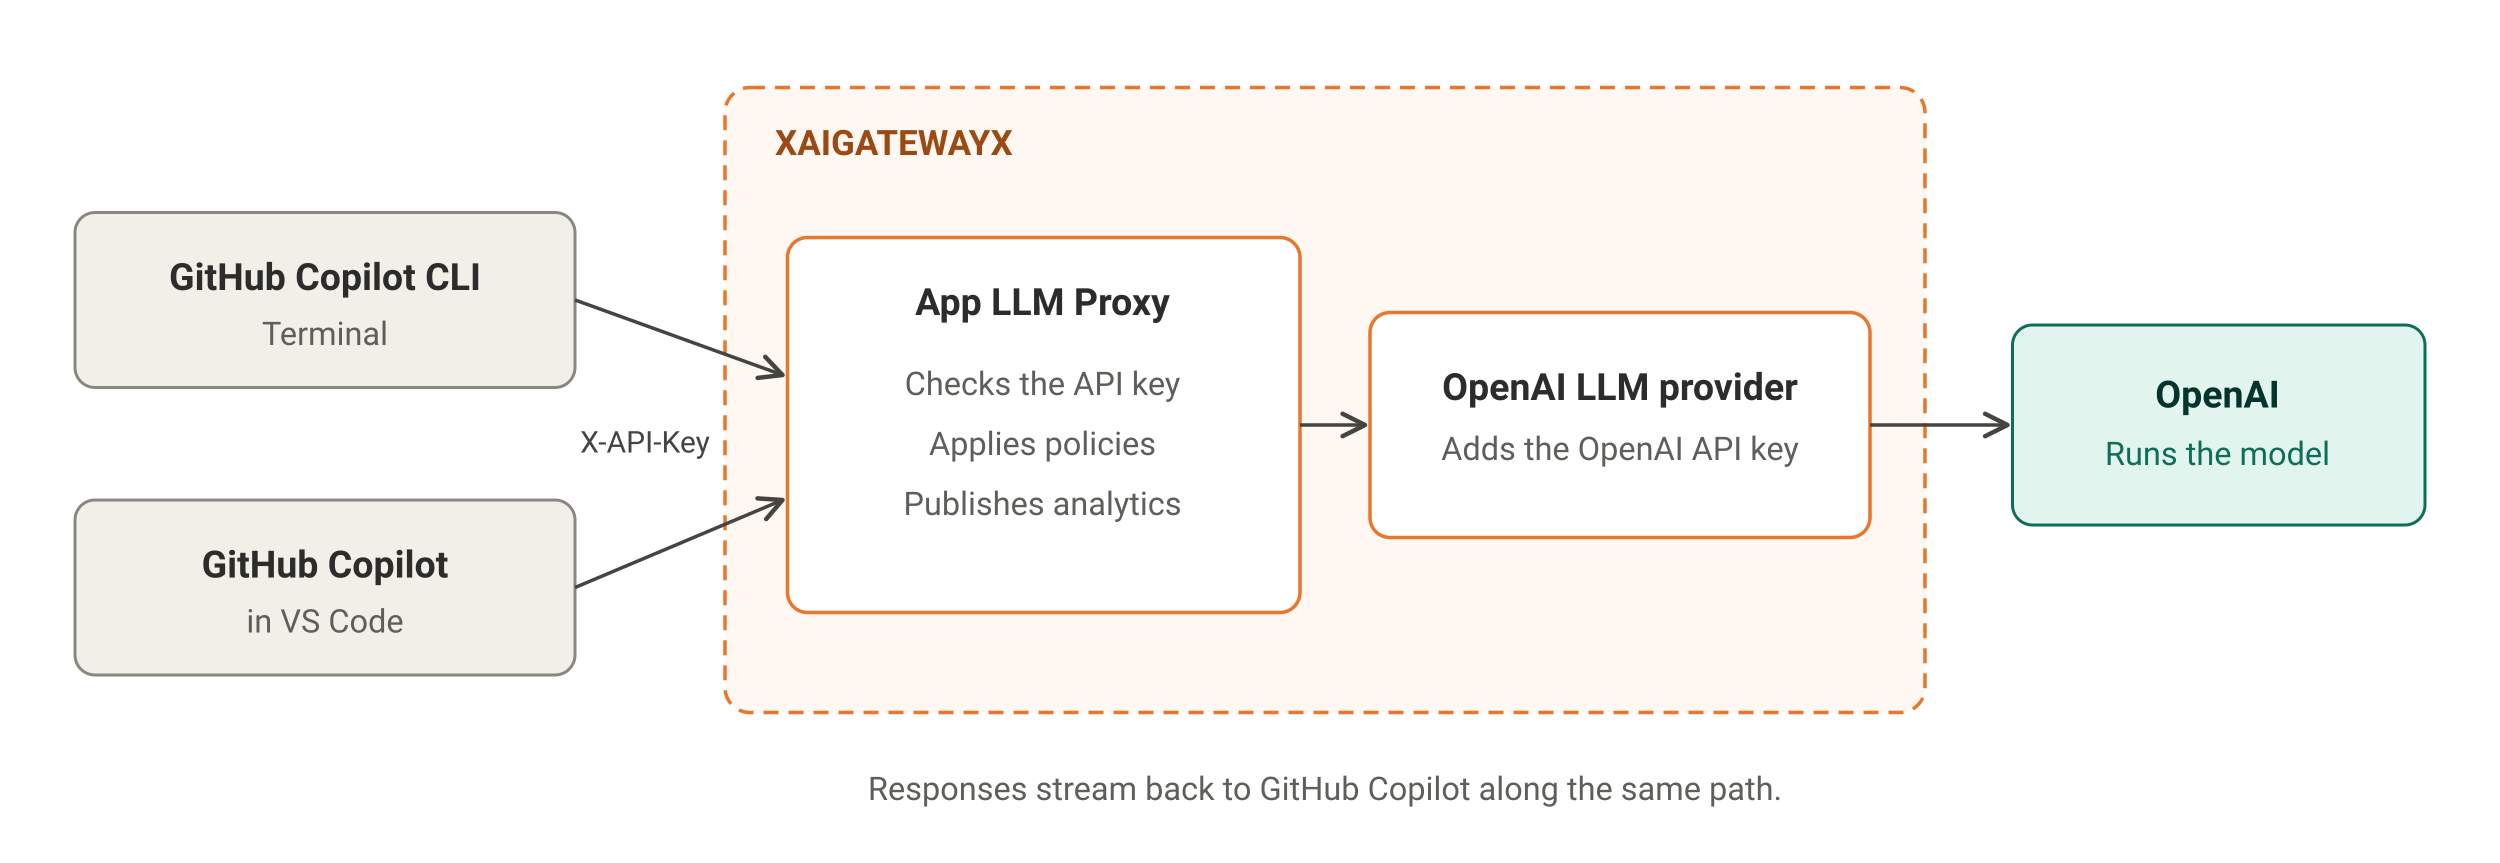
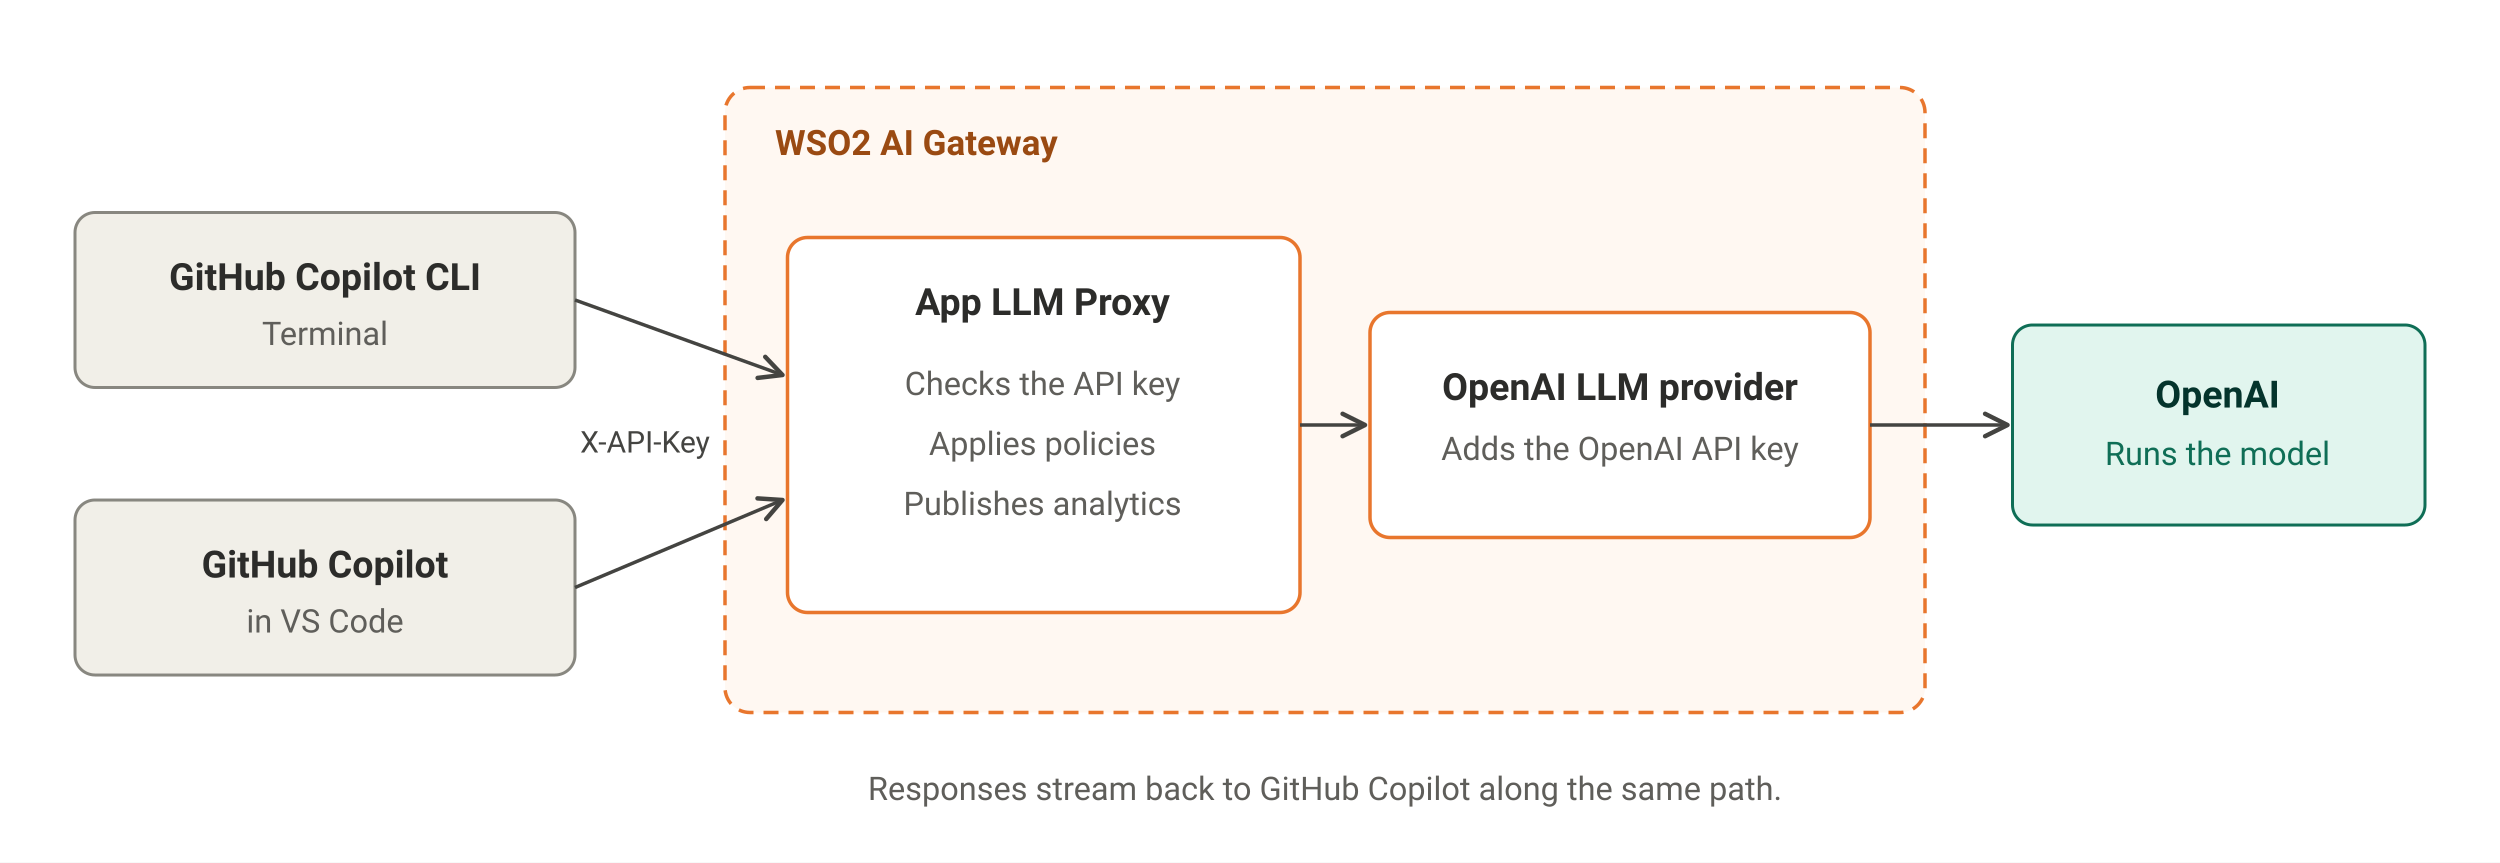
<svg xmlns="http://www.w3.org/2000/svg" width="1000" height="345" viewBox="0 0 1000 345" font-family="-apple-system, BlinkMacSystemFont, 'Segoe UI', Roboto, Helvetica, Arial, sans-serif">
  <defs>
    <marker id="arrow" viewBox="0 0 10 10" refX="9" refY="5" markerWidth="8" markerHeight="8" orient="auto-start-reverse">
      <path d="M1 1L9 5L1 9" fill="none" stroke="#444441" stroke-width="1.6" stroke-linecap="round" stroke-linejoin="round" />
    </marker>
  </defs>
  <rect x="0" y="0" width="1000" height="345" fill="#FFFFFF" />
  <rect x="30" y="85" width="200" height="70" rx="8" fill="#F1EFE8" stroke="#888780" stroke-width="1.2" />
  <text x="130" y="116" text-anchor="middle" font-size="15" font-weight="600" fill="#2C2C2A">GitHub Copilot CLI</text>
  <text x="130" y="138" text-anchor="middle" font-size="13" fill="#5F5E5A">Terminal</text>
  <rect x="30" y="200" width="200" height="70" rx="8" fill="#F1EFE8" stroke="#888780" stroke-width="1.2" />
  <text x="130" y="231" text-anchor="middle" font-size="15" font-weight="600" fill="#2C2C2A">GitHub Copilot</text>
  <text x="130" y="253" text-anchor="middle" font-size="13" fill="#5F5E5A">in VS Code</text>
  <rect x="290" y="35" width="480" height="250" rx="10" fill="#FFF8F2" stroke="#E8762D" stroke-width="1.4" stroke-dasharray="6 4" />
-   <text x="310" y="62" font-size="14" font-weight="600" fill="#9A4A12">XAIGATEWAYX</text>
+   <text x="310" y="62" font-size="14" font-weight="600" fill="#9A4A12">WSO2 AI Gateway</text>
  <rect x="315" y="95" width="205" height="150" rx="8" fill="#FFFFFF" stroke="#E8762D" stroke-width="1.4" />
  <text x="417" y="126" text-anchor="middle" font-size="15" font-weight="600" fill="#2C2C2A">App LLM Proxy</text>
  <text x="417" y="158" text-anchor="middle" font-size="13" fill="#5F5E5A">Checks the API key</text>
  <text x="417" y="182" text-anchor="middle" font-size="13" fill="#5F5E5A">Applies policies</text>
  <text x="417" y="206" text-anchor="middle" font-size="13" fill="#5F5E5A">Publishes analytics</text>
  <rect x="548" y="125" width="200" height="90" rx="8" fill="#FFFFFF" stroke="#E8762D" stroke-width="1.4" />
  <text x="648" y="160" text-anchor="middle" font-size="15" font-weight="600" fill="#2C2C2A">OpenAI LLM provider</text>
  <text x="648" y="184" text-anchor="middle" font-size="13" fill="#5F5E5A">Adds the OpenAI API key</text>
  <rect x="805" y="130" width="165" height="80" rx="8" fill="#E1F5EE" stroke="#0F6E56" stroke-width="1.2" />
  <text x="887" y="163" text-anchor="middle" font-size="15" font-weight="600" fill="#04342C">OpenAI</text>
  <text x="887" y="186" text-anchor="middle" font-size="13" fill="#0F6E56">Runs the model</text>
  <path d="M230 120 L313 150" fill="none" stroke="#444441" stroke-width="1.4" marker-end="url(#arrow)" />
  <path d="M230 235 L313 200" fill="none" stroke="#444441" stroke-width="1.4" marker-end="url(#arrow)" />
  <text x="258" y="181" text-anchor="middle" font-size="12" fill="#444441">X-API-Key</text>
  <path d="M520 170 L546 170" fill="none" stroke="#444441" stroke-width="1.4" marker-end="url(#arrow)" />
  <path d="M748 170 L803 170" fill="none" stroke="#444441" stroke-width="1.4" marker-end="url(#arrow)" />
  <text x="530" y="320" text-anchor="middle" font-size="13" fill="#5F5E5A">Responses stream back to GitHub Copilot along the same path.</text>
</svg>
